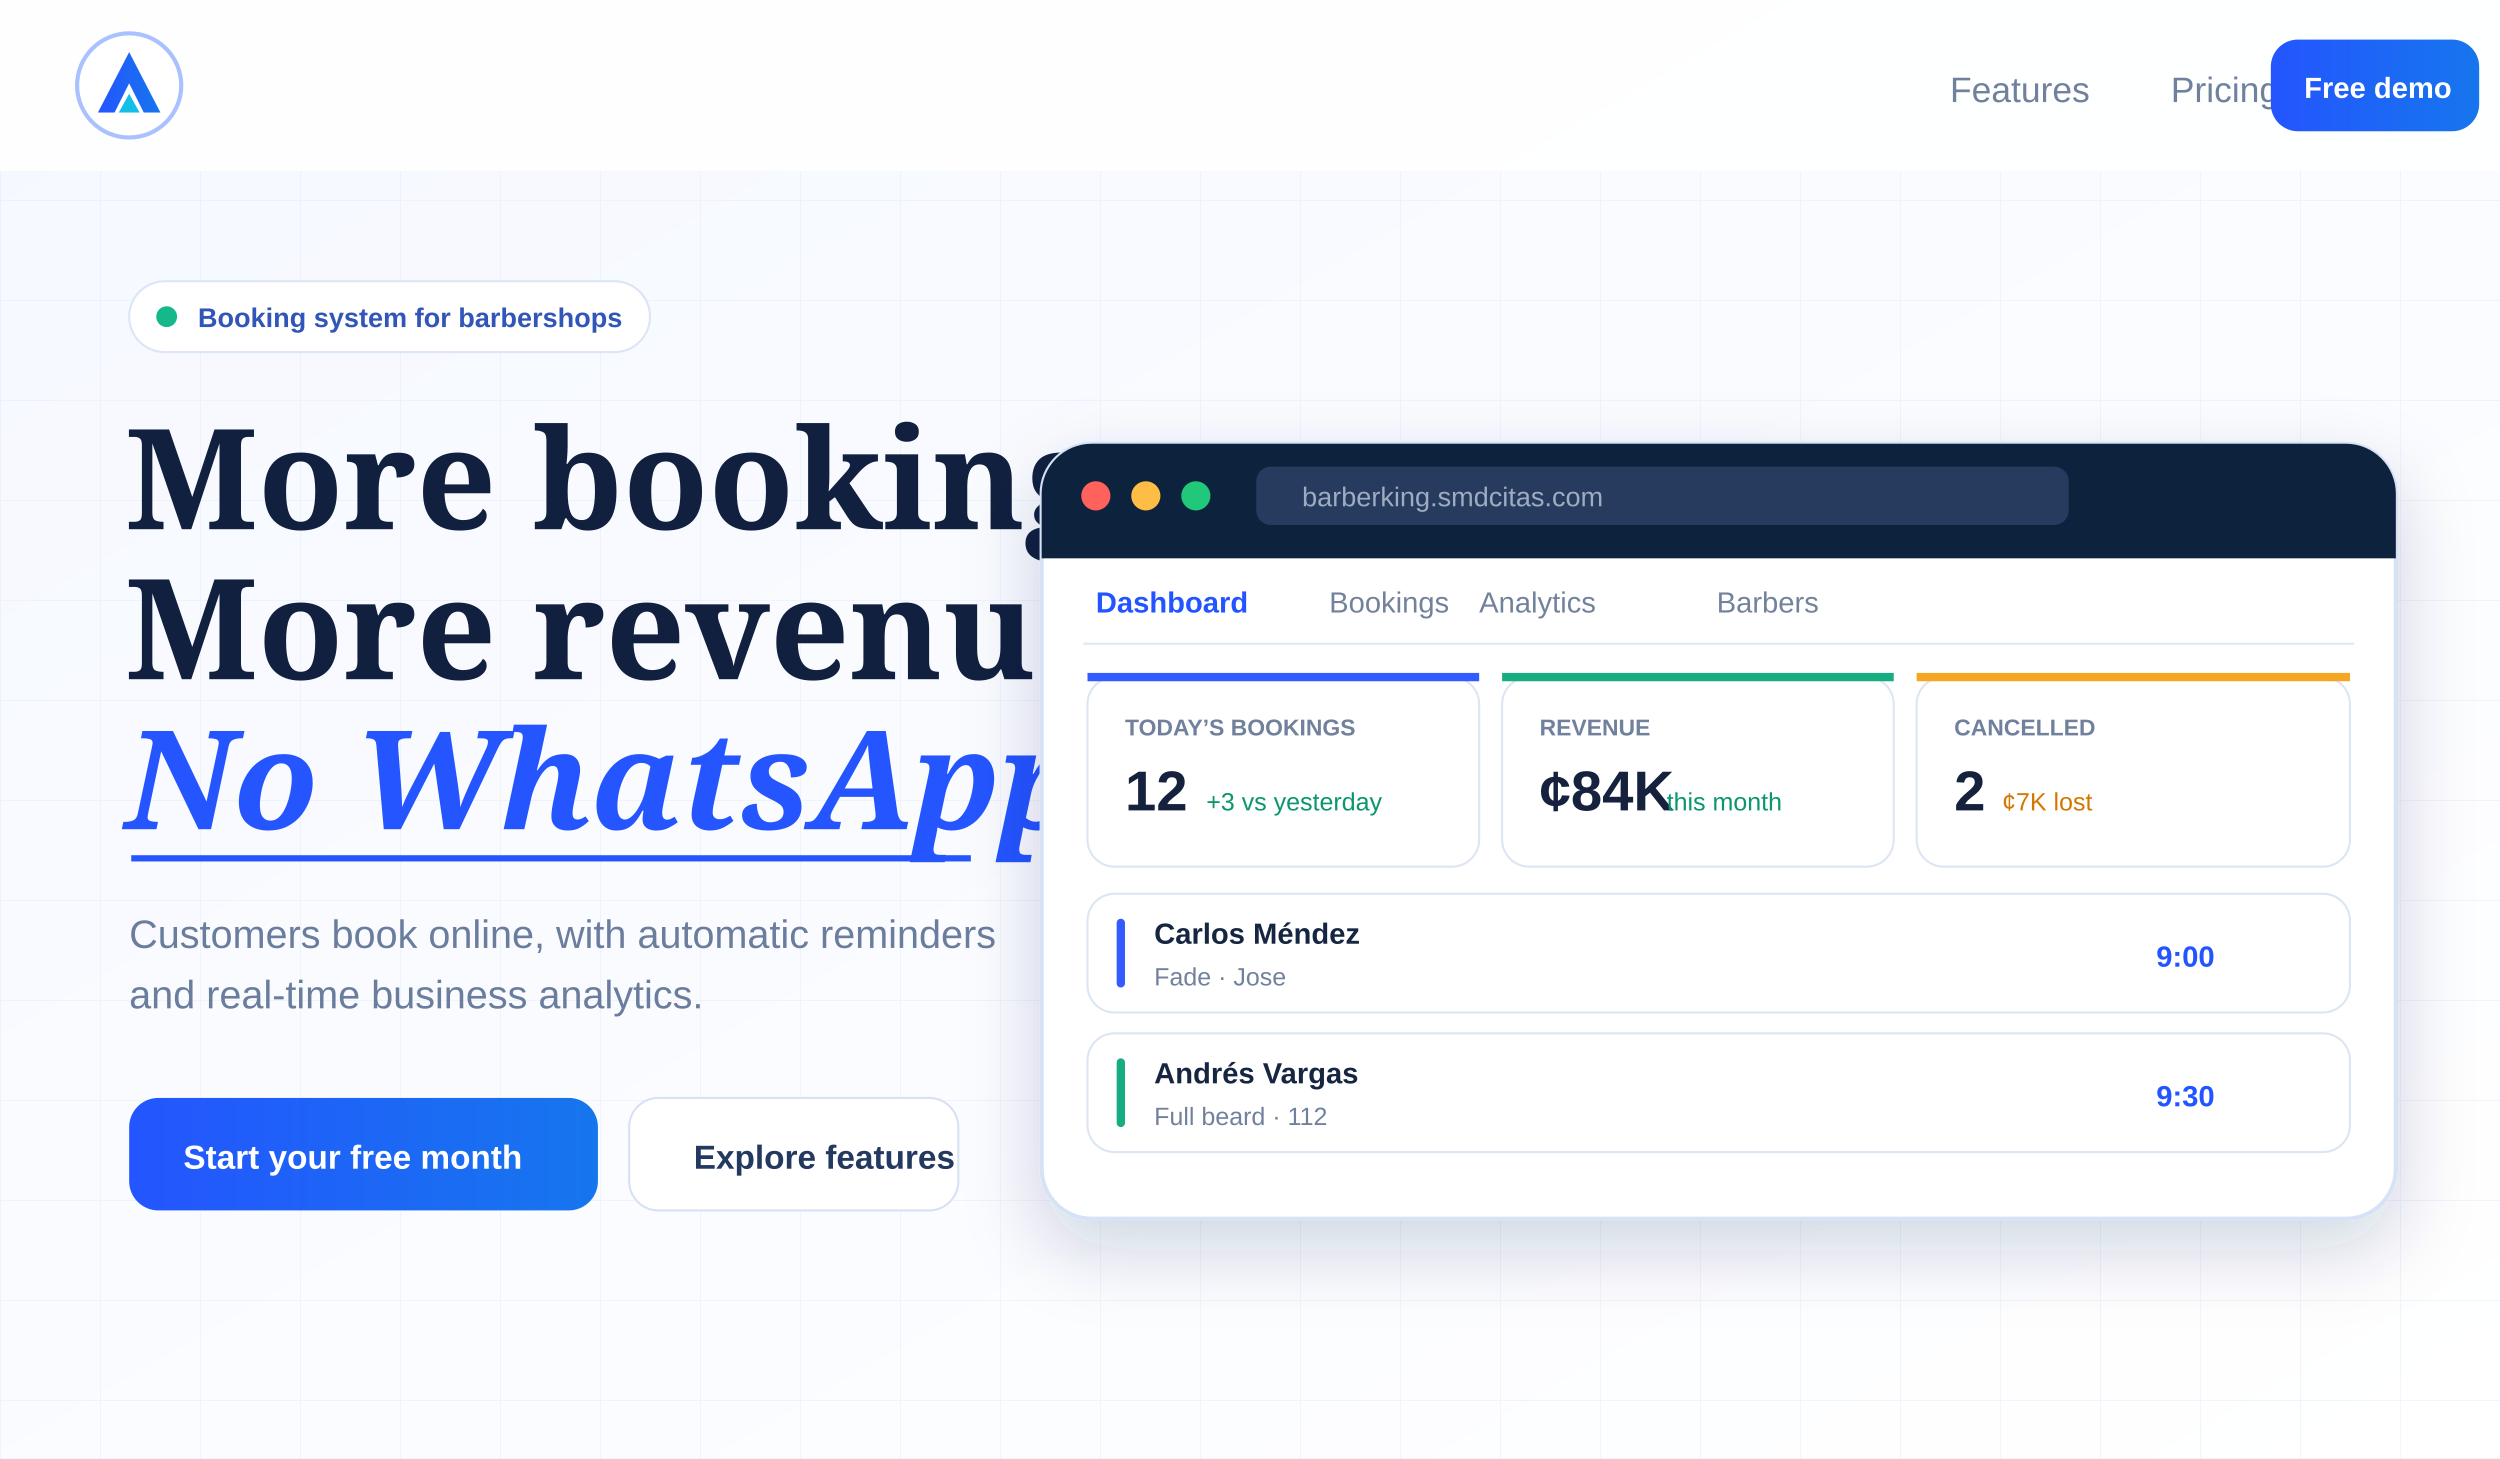
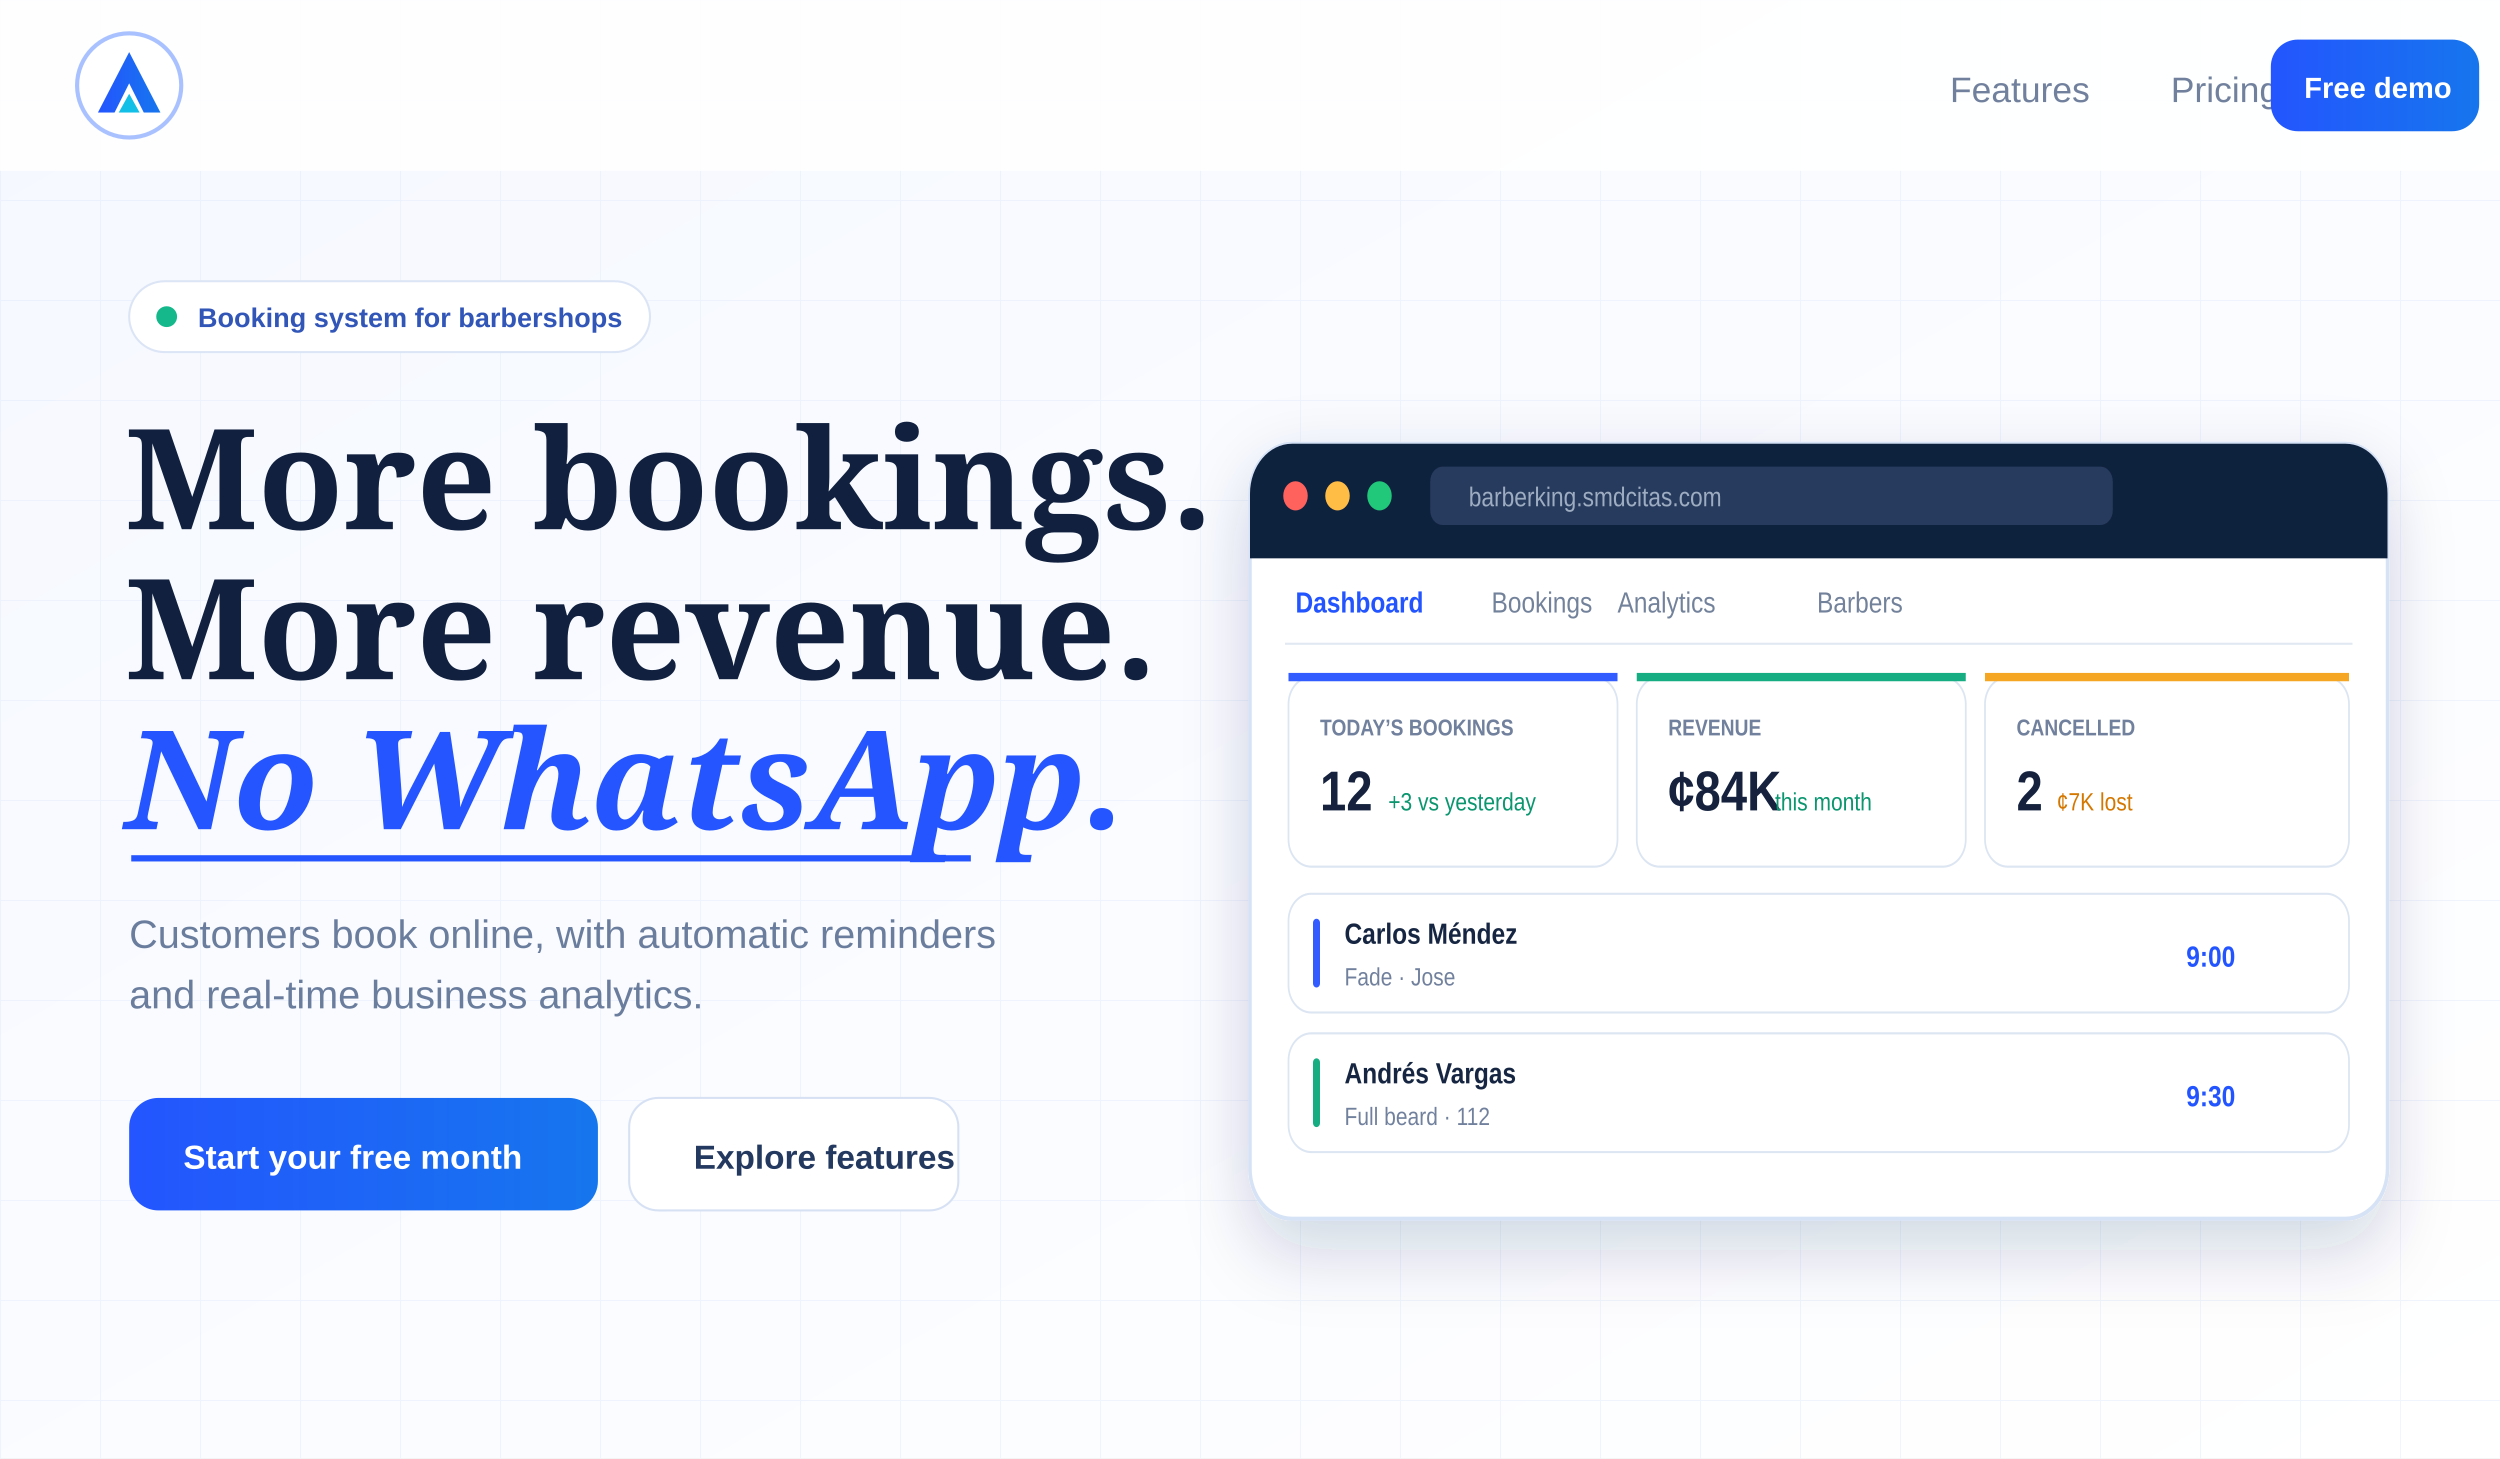
<svg xmlns="http://www.w3.org/2000/svg" width="1200" height="700" viewBox="0 0 1200 700">
  <defs>
    <linearGradient id="bg" x1="0" y1="0" x2="1" y2="1">
      <stop stop-color="#f5f8ff" />
      <stop offset="1" stop-color="#fff" />
    </linearGradient>
    <linearGradient id="blue" x1="0" y1="0" x2="1" y2="0">
      <stop stop-color="#2455ff" />
      <stop offset="1" stop-color="#1676ed" />
    </linearGradient>
    <pattern id="grid" width="48" height="48" patternUnits="userSpaceOnUse">
      <path d="M48 0H0V48" fill="none" stroke="#dfe8fa" stroke-width="1" />
    </pattern>
    <filter id="shadow" x="-20%" y="-20%" width="140%" height="160%">
      <feDropShadow dx="0" dy="14" stdDeviation="18" flood-color="#102b5a" flood-opacity=".18" />
    </filter>
  </defs>
  <rect width="1200" height="700" fill="url(#bg)" />
  <rect width="1200" height="700" fill="url(#grid)" opacity=".45" />
  <rect x="0" y="0" width="1200" height="82" fill="#fff" fill-opacity=".88" />
  <circle cx="62" cy="41" r="25" fill="#fff" stroke="#a9c2ff" stroke-width="2" />
  <path d="m62 25 15 29h-8l-7-14-7 14h-8l15-29Z" fill="url(#blue)" />
  <path d="m62 45 5 9H57l5-9Z" fill="#11bfe7" />
  <text x="936" y="49" fill="#71819d" font-family="Arial,sans-serif" font-size="17">Features</text>
  <text x="1042" y="49" fill="#71819d" font-family="Arial,sans-serif" font-size="17">Pricing</text>
  <rect x="1090" y="19" width="100" height="44" rx="13" fill="url(#blue)" />
  <text x="1106" y="47" fill="#fff" font-family="Arial,sans-serif" font-size="14" font-weight="700">Free demo</text>
  <rect x="62" y="135" width="250" height="34" rx="17" fill="#fff" stroke="#dce5f5" />
  <circle cx="80" cy="152" r="5" fill="#14b88a" />
  <text x="95" y="157" fill="#3156b8" font-family="Arial,sans-serif" font-size="13" font-weight="700">Booking system for barbershops</text>
  <text x="60" y="254" fill="#10203e" font-family="Georgia,serif" font-size="67" font-weight="700">More bookings.</text>
  <text x="60" y="326" fill="#10203e" font-family="Georgia,serif" font-size="67" font-weight="700">More revenue.</text>
  <text x="60" y="398" fill="#2455ff" font-family="Georgia,serif" font-size="66" font-style="italic" font-weight="700">No WhatsApp.</text>
  <path d="M63 412h403" stroke="#2455ff" stroke-width="3" />
  <text x="62" y="455" fill="#6a7d9d" font-family="Arial,sans-serif" font-size="19">Customers book online, with automatic reminders</text>
  <text x="62" y="484" fill="#6a7d9d" font-family="Arial,sans-serif" font-size="19">and real-time business analytics.</text>
  <rect x="62" y="527" width="225" height="54" rx="14" fill="url(#blue)" />
  <text x="88" y="561" fill="#fff" font-family="Arial,sans-serif" font-size="16" font-weight="700">Start your free month</text>
  <rect x="302" y="527" width="158" height="54" rx="14" fill="#fff" stroke="#d7e1f4" />
  <text x="333" y="561" fill="#24395f" font-family="Arial,sans-serif" font-size="16" font-weight="700">Explore features</text>
-   <g filter="url(#shadow)">
+   <g filter="url(#shadow)" transform="translate(180 0) scale(.84 1)">
    <rect x="500" y="213" width="650" height="372" rx="24" fill="#fff" stroke="#d6e2f5" stroke-width="2" />
    <path d="M524 213h602a24 24 0 0 1 24 24v31H500v-31a24 24 0 0 1 24-24Z" fill="#10203e" />
    <circle cx="526" cy="238" r="7" fill="#ff625c" />
    <circle cx="550" cy="238" r="7" fill="#ffbd44" />
    <circle cx="574" cy="238" r="7" fill="#20c879" />
    <rect x="603" y="224" width="390" height="28" rx="7" fill="#263b5d" />
    <text x="625" y="243" fill="#9eacc1" font-family="Arial,sans-serif" font-size="13">barberking.smdcitas.com</text>
    <text x="526" y="294" fill="#2455ff" font-family="Arial,sans-serif" font-size="14" font-weight="700">Dashboard</text>
    <text x="638" y="294" fill="#73829b" font-family="Arial,sans-serif" font-size="14">Bookings</text>
    <text x="710" y="294" fill="#73829b" font-family="Arial,sans-serif" font-size="14">Analytics</text>
    <text x="824" y="294" fill="#73829b" font-family="Arial,sans-serif" font-size="14">Barbers</text>
    <path d="M520 309h610" stroke="#e1e8f2" />
    <rect x="522" y="325" width="188" height="91" rx="13" fill="#fff" stroke="#dce5f2" />
    <path d="M522 325h188" stroke="#315cff" stroke-width="4" />
    <text x="540" y="353" fill="#71819d" font-family="Arial,sans-serif" font-size="11" font-weight="700">TODAY’S BOOKINGS</text>
    <text x="540" y="389" fill="#12213d" font-family="Arial,sans-serif" font-size="27" font-weight="700">12</text>
    <text x="579" y="389" fill="#07956e" font-family="Arial,sans-serif" font-size="12">+3 vs yesterday</text>
    <rect x="721" y="325" width="188" height="91" rx="13" fill="#fff" stroke="#dce5f2" />
    <path d="M721 325h188" stroke="#18ad83" stroke-width="4" />
    <text x="739" y="353" fill="#71819d" font-family="Arial,sans-serif" font-size="11" font-weight="700">REVENUE</text>
    <text x="739" y="389" fill="#12213d" font-family="Arial,sans-serif" font-size="27" font-weight="700">¢84K</text>
    <text x="800" y="389" fill="#07956e" font-family="Arial,sans-serif" font-size="12">this month</text>
    <rect x="920" y="325" width="208" height="91" rx="13" fill="#fff" stroke="#dce5f2" />
    <path d="M920 325h208" stroke="#f5a623" stroke-width="4" />
    <text x="938" y="353" fill="#71819d" font-family="Arial,sans-serif" font-size="11" font-weight="700">CANCELLED</text>
    <text x="938" y="389" fill="#12213d" font-family="Arial,sans-serif" font-size="27" font-weight="700">2</text>
    <text x="961" y="389" fill="#d47700" font-family="Arial,sans-serif" font-size="12">¢7K lost</text>
    <rect x="522" y="429" width="606" height="57" rx="13" fill="#fff" stroke="#dce5f2" />
    <path d="M538 443v29" stroke="#315cff" stroke-width="4" stroke-linecap="round" />
    <text x="554" y="453" fill="#182842" font-family="Arial,sans-serif" font-size="14" font-weight="700">Carlos Méndez</text>
    <text x="554" y="473" fill="#71819d" font-family="Arial,sans-serif" font-size="12">Fade · Jose</text>
    <text x="1035" y="464" fill="#2455ff" font-family="Arial,sans-serif" font-size="14" font-weight="700">9:00</text>
    <rect x="522" y="496" width="606" height="57" rx="13" fill="#fff" stroke="#dce5f2" />
    <path d="M538 510v29" stroke="#18ad83" stroke-width="4" stroke-linecap="round" />
    <text x="554" y="520" fill="#182842" font-family="Arial,sans-serif" font-size="14" font-weight="700">Andrés Vargas</text>
    <text x="554" y="540" fill="#71819d" font-family="Arial,sans-serif" font-size="12">Full beard · 112</text>
    <text x="1035" y="531" fill="#2455ff" font-family="Arial,sans-serif" font-size="14" font-weight="700">9:30</text>
  </g>
</svg>
